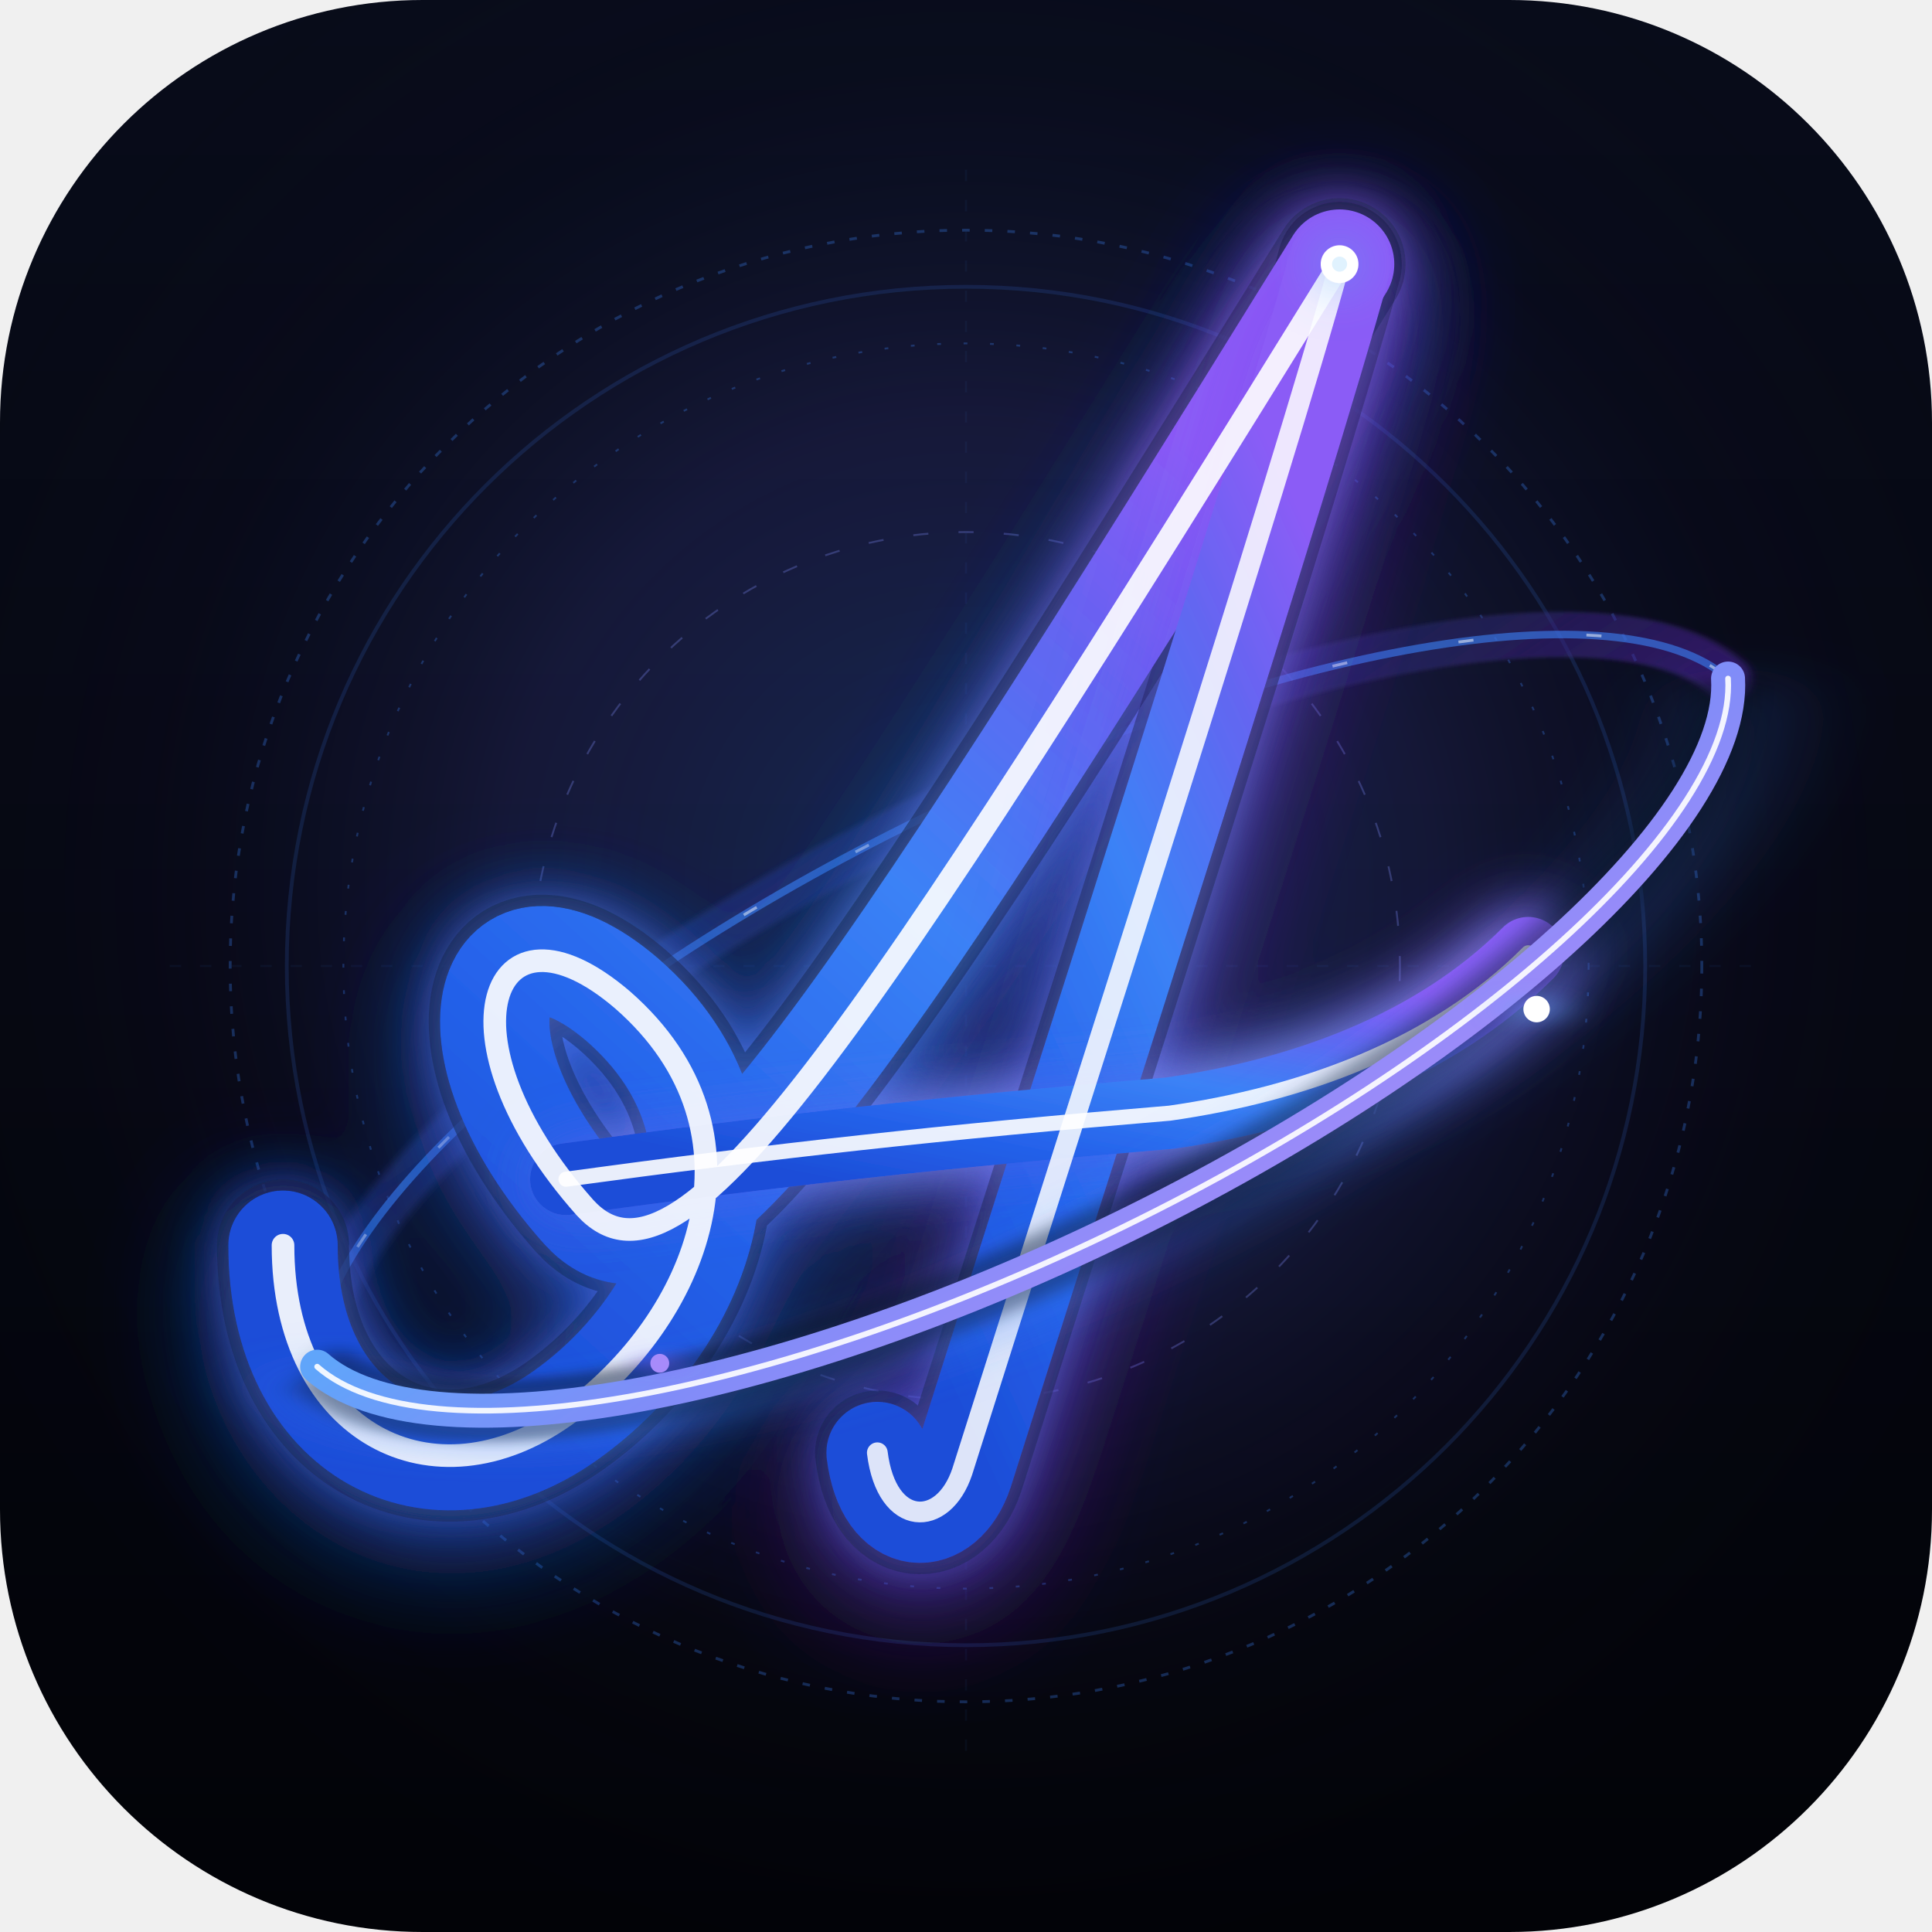
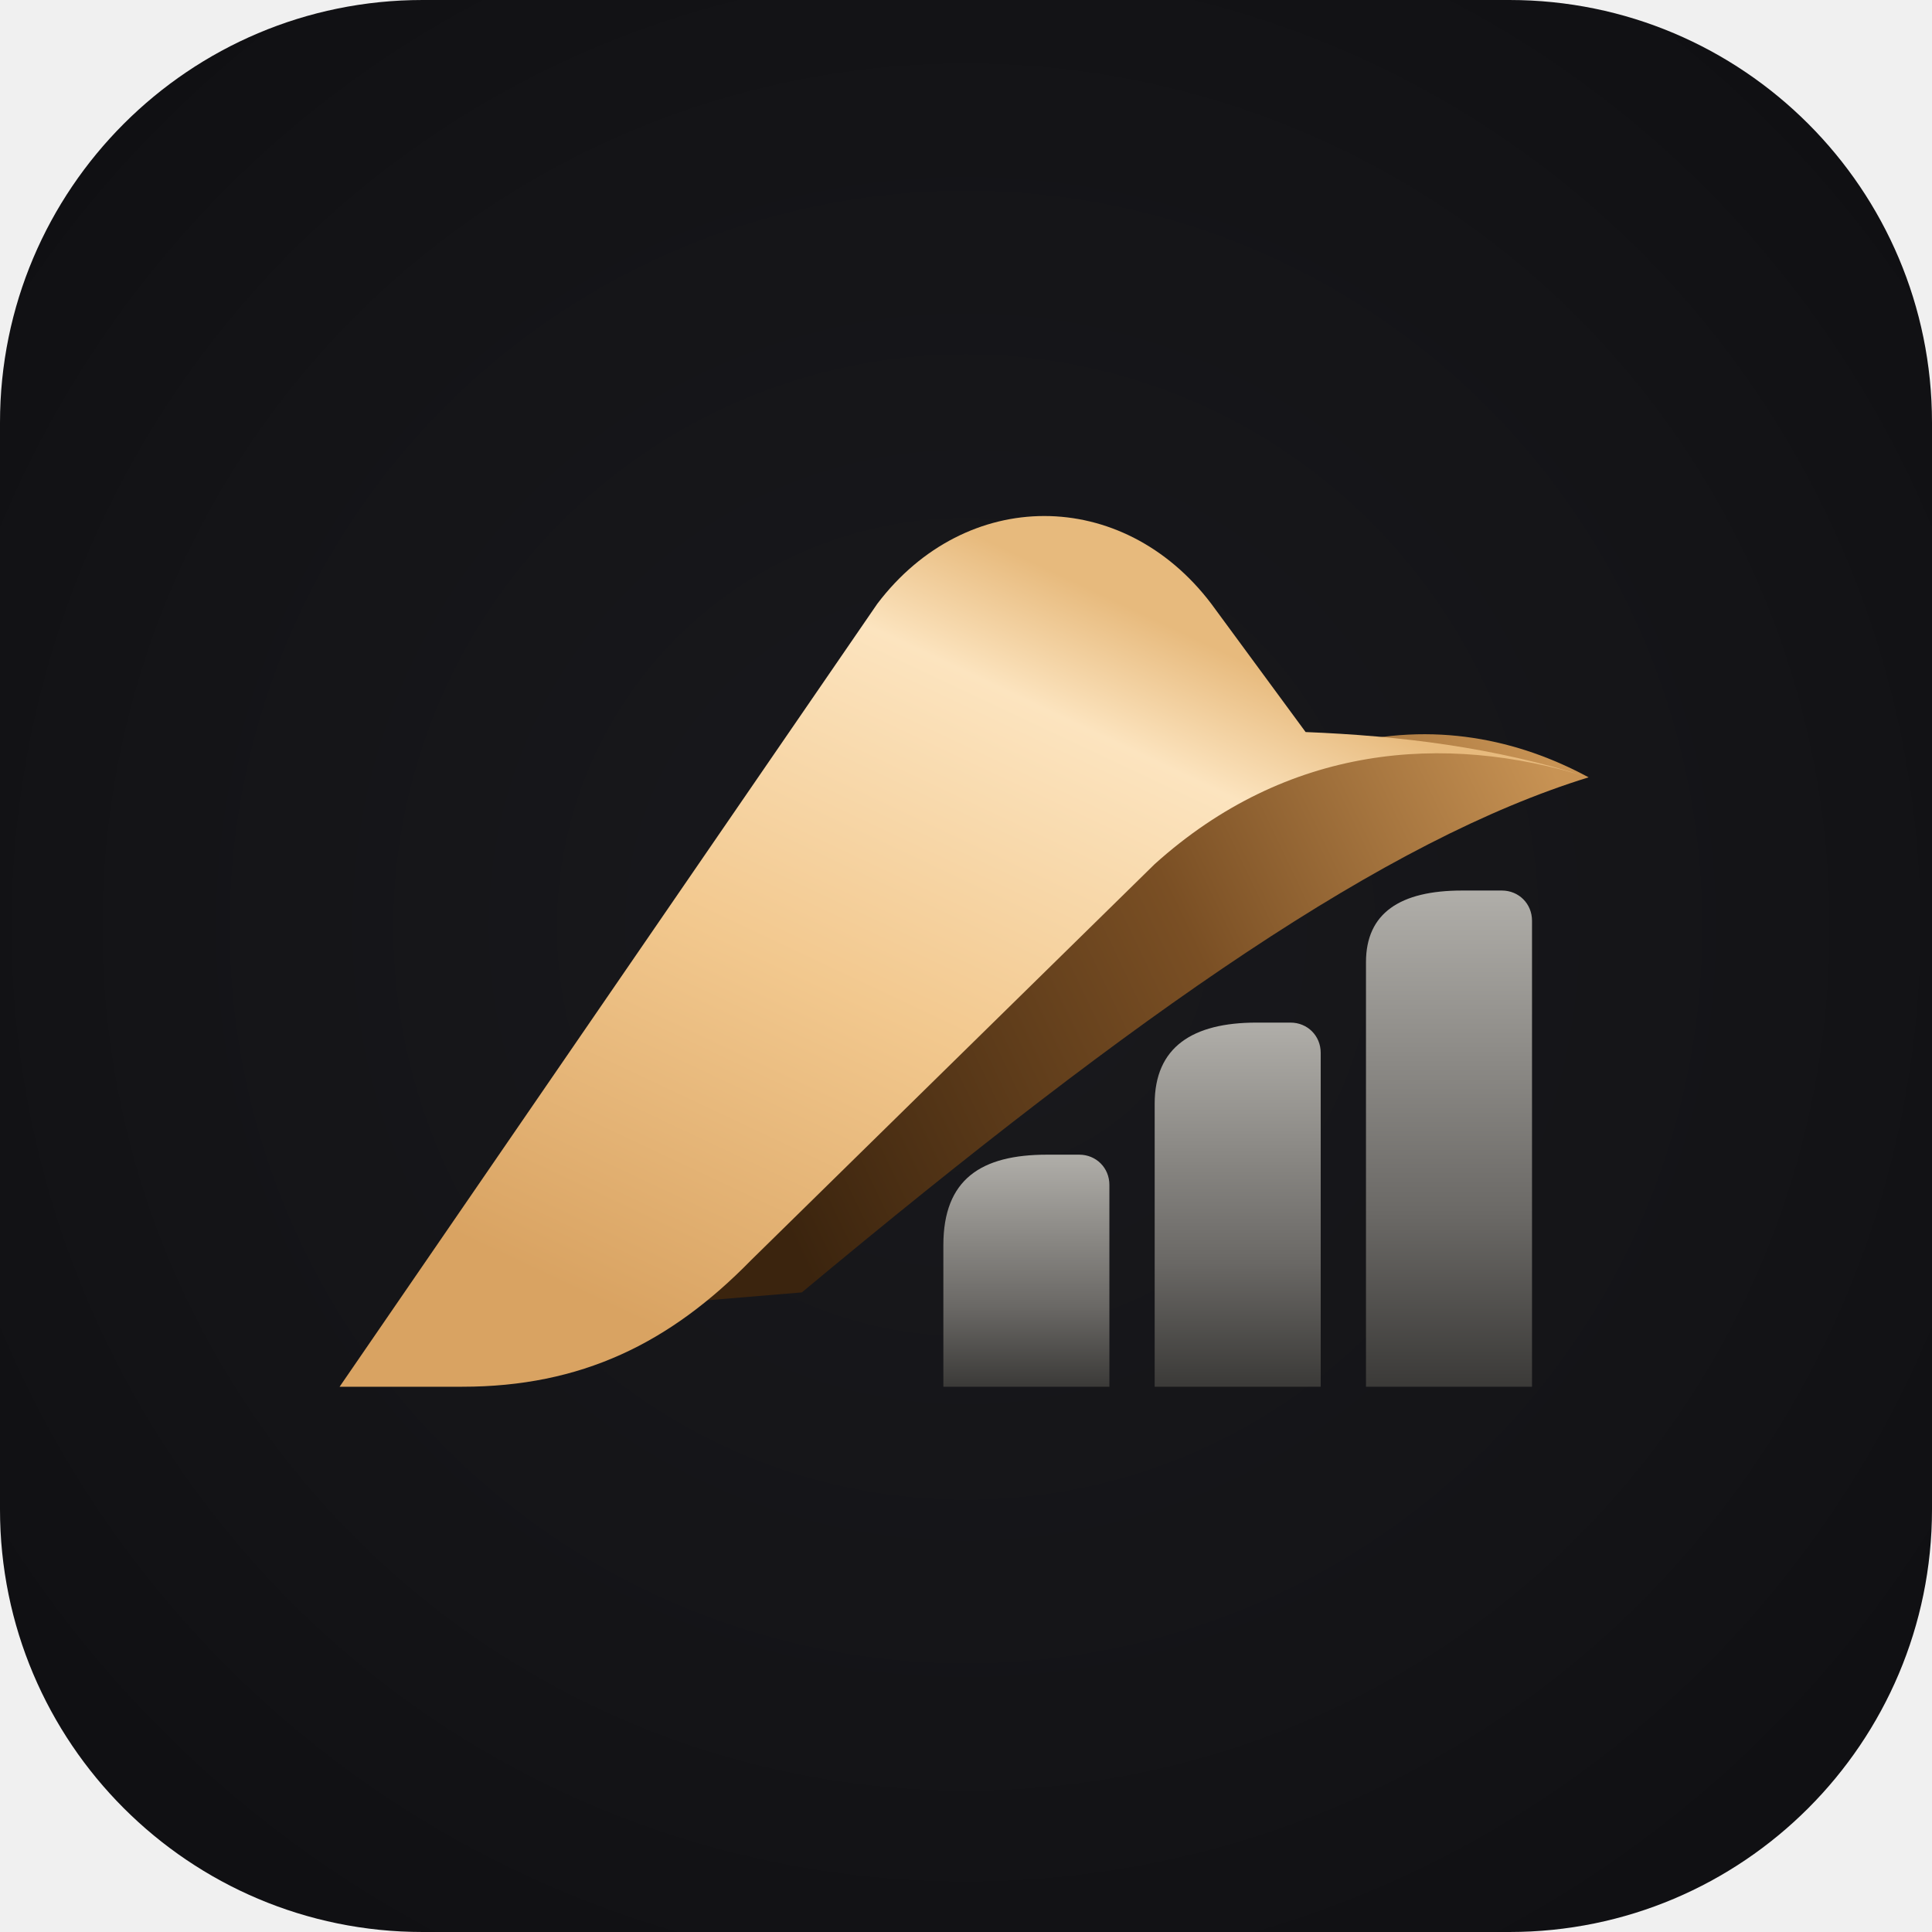
<svg xmlns="http://www.w3.org/2000/svg" viewBox="0 0 1024 1024" width="1024" height="1024">
  <defs>
-     <linearGradient id="cosmic-bg" x1="0" y1="0" x2="0" y2="1">
-       <stop offset="0%" stop-color="#080C1A" />
-       <stop offset="50%" stop-color="#050711" />
-       <stop offset="100%" stop-color="#020307" />
+     <radialGradient id="obs-bg" cx="50%" cy="48%" r="70%">
+       <stop offset="0%" stop-color="#19191d" />
+       <stop offset="60%" stop-color="#141417" />
+       <stop offset="100%" stop-color="#0e0e11" />
+     </radialGradient>
+     <linearGradient id="gold-ribbon" x1="0.2" y1="0.9" x2="0.7" y2="0.15">
+       <stop offset="0%" stop-color="#D9A362" />
+       <stop offset="45%" stop-color="#F2C88E" />
+       <stop offset="85%" stop-color="#FCE4BF" />
+       <stop offset="100%" stop-color="#E7BA7D" />
    </linearGradient>
-     <radialGradient id="nebula-glow" cx="50%" cy="46%" r="60%">
-       <stop offset="0%" stop-color="#3B82F6" stop-opacity="0.28" />
-       <stop offset="40%" stop-color="#6366F1" stop-opacity="0.16" />
-       <stop offset="70%" stop-color="#1E1B4B" stop-opacity="0.08" />
-       <stop offset="100%" stop-color="#000000" stop-opacity="0" />
-     </radialGradient>
-     <linearGradient id="script-flow" x1="0.15" y1="0.9" x2="0.8" y2="0.1">
-       <stop offset="0%" stop-color="#1D4ED8" />
-       <stop offset="25%" stop-color="#2563EB" />
-       <stop offset="55%" stop-color="#3B82F6" />
-       <stop offset="80%" stop-color="#6366F1" />
-       <stop offset="100%" stop-color="#8B5CF6" />
+     <linearGradient id="gold-fold" x1="0" y1="0.5" x2="1" y2="0.2">
+       <stop offset="0%" stop-color="#3B240E" />
+       <stop offset="55%" stop-color="#7A4F24" />
+       <stop offset="100%" stop-color="#C89354" />
    </linearGradient>
-     <linearGradient id="ring-front" x1="0" y1="0" x2="1" y2="1">
-       <stop offset="0%" stop-color="#60A5FA" />
-       <stop offset="50%" stop-color="#818CF8" />
-       <stop offset="100%" stop-color="#A78BFA" />
+     <linearGradient id="silver-bar" x1="0" y1="0" x2="0" y2="1">
+       <stop offset="0%" stop-color="#B0AEA9" />
+       <stop offset="65%" stop-color="#6B6966" />
+       <stop offset="100%" stop-color="#3B3A38" />
    </linearGradient>
-     <linearGradient id="ring-back" x1="0" y1="0" x2="1" y2="1">
-       <stop offset="0%" stop-color="#1E3A8A" stop-opacity="0.6" />
-       <stop offset="50%" stop-color="#312E81" stop-opacity="0.4" />
-       <stop offset="100%" stop-color="#4C1D95" stop-opacity="0.6" />
-     </linearGradient>
-     <filter id="bloom" x="-20%" y="-20%" width="140%" height="140%">
-       <feGaussianBlur stdDeviation="16" result="blur" />
-       <feComposite in="SourceGraphic" in2="blur" operator="over" />
-     </filter>
  </defs>
-   <rect width="1024" height="1024" rx="224" fill="url(#cosmic-bg)" />
-   <rect width="1024" height="1024" rx="224" fill="url(#nebula-glow)" />
-   <g opacity="0.3" stroke="#3B82F6" fill="none">
-     <circle cx="512" cy="512" r="390" stroke-width="1.5" stroke-dasharray="4 8" />
-     <circle cx="512" cy="512" r="360" stroke-width="2" stroke-opacity="0.5" />
-     <circle cx="512" cy="512" r="330" stroke-width="1" stroke-dasharray="2 12" />
-     <circle cx="512" cy="512" r="230" stroke-width="1" stroke-dasharray="8 16" stroke="#818CF8" />
-     <line x1="512" y1="90" x2="512" y2="934" stroke-width="1" stroke-opacity="0.2" stroke-dasharray="6 10" />
-     <line x1="90" y1="512" x2="934" y2="512" stroke-width="1" stroke-opacity="0.2" stroke-dasharray="6 10" />
-   </g>
-   <g id="art" transform="translate(30 30)">
-     <g transform="rotate(-26 512 512)">
-       <path d="M 96,512 A 420 140 0 0 1 928,512" fill="none" stroke="url(#ring-back)" stroke-width="24" stroke-linecap="round" filter="blur(2px)" />
-       <path d="M 96,512 A 420 140 0 0 1 928,512" fill="none" stroke="#3B82F6" stroke-width="4" stroke-opacity="0.6" />
-       <path d="M 96,512 A 420 140 0 0 1 928,512" fill="none" stroke="#FFFFFF" stroke-width="1.5" stroke-dasharray="8 60" stroke-opacity="0.5" />
-     </g>
-     <g filter="url(#bloom)">
-       <path d="M 120,630 C 120,730 200,770 270,720 C 340,670 380,570 300,500 C 230,440 200,520 280,610 C 330,665 420,530 680,110" fill="none" stroke="#0F172A" stroke-width="70" stroke-linecap="round" opacity="0.6" />
-       <path d="M 680,110 C 650,220 540,560 480,750 C 470,780 440,780 435,740" fill="none" stroke="#0F172A" stroke-width="66" stroke-linecap="round" opacity="0.6" />
-       <path d="M 120,630               C 120,730 200,770 270,720               C 340,670 380,570 300,500               C 230,440 200,520 280,610               C 330,665 420,530 680,110" fill="none" stroke="url(#script-flow)" stroke-width="58" stroke-linecap="round" stroke-linejoin="round" filter="drop-shadow(0 16px 32px rgba(37,99,235,0.4))" />
-       <path d="M 680,110               C 650,220 540,560 480,750               C 470,780 440,780 435,740" fill="none" stroke="url(#script-flow)" stroke-width="54" stroke-linecap="round" stroke-linejoin="round" filter="drop-shadow(0 16px 32px rgba(124,58,237,0.4))" />
-       <path d="M 270,595               C 380,580 470,570 590,560               C 660,550 730,525 780,475" fill="none" stroke="url(#script-flow)" stroke-width="38" stroke-linecap="round" filter="drop-shadow(0 0 16px rgba(99,102,241,0.5))" />
-       <path d="M 120,630 C 120,730 200,770 270,720 C 340,670 380,570 300,500 C 230,440 200,520 280,610 C 330,665 420,530 680,110" fill="none" stroke="#FFFFFF" stroke-width="12" stroke-linecap="round" opacity="0.9" />
-       <path d="M 680,110 C 650,220 540,560 480,750 C 470,780 440,780 435,740" fill="none" stroke="#FFFFFF" stroke-width="11" stroke-linecap="round" opacity="0.85" />
-       <path d="M 270,595 C 380,580 470,570 590,560 C 660,550 730,525 780,475" fill="none" stroke="#FFFFFF" stroke-width="8" stroke-linecap="round" opacity="0.9" />
-     </g>
-     <g transform="rotate(-26 512 512)">
-       <path d="M 96,512 A 420 140 0 0 0 928,512" fill="none" stroke="#000000" stroke-width="32" opacity="0.45" filter="blur(6px)" />
-       <path d="M 96,512 A 420 140 0 0 0 928,512" fill="none" stroke="url(#ring-front)" stroke-width="18" stroke-linecap="round" filter="drop-shadow(0 8px 24px rgba(59,130,246,0.6))" />
-       <path d="M 96,512 A 420 140 0 0 0 928,512" fill="none" stroke="#FFFFFF" stroke-width="3" stroke-linecap="round" opacity="0.9" />
-       <circle cx="760" cy="625" r="7" fill="#FFFFFF" filter="drop-shadow(0 0 10px #60A5FA)" />
-       <circle cx="260" cy="590" r="5" fill="#A78BFA" filter="drop-shadow(0 0 8px #8B5CF6)" />
-     </g>
-     <circle cx="680" cy="110" r="10" fill="#FFFFFF" filter="drop-shadow(0 0 14px #60A5FA)" />
-     <circle cx="680" cy="110" r="4" fill="#E0F2FE" />
-   </g>
+   <rect width="1024" height="1024" rx="224" fill="url(#obs-bg)" />
+   <path d="M500,660 C500,625 520,612 555,612 L572,612 C581,612 588,619 588,628 L588,735 L500,735 Z" fill="url(#silver-bar)" />
+   <path d="M612,585 C612,555 632,542 666,542 L684,542 C693,542 700,549 700,558 L700,735 L612,735 Z" fill="url(#silver-bar)" />
+   <path d="M724,510 C724,484 742,472 775,472 L796,472 C805,472 812,479 812,488 L812,735 L724,735 Z" fill="url(#silver-bar)" />
+   <path d="M365,690 C465,575 565,445 710,395 C760,382 805,392 842,412 C735,445 605,535 425,685 Z" fill="url(#gold-fold)" />
+   <path d="M180,735 L465,320 C512,258 595,258 642,320 L692,388 C742,390 792,396 842,412 C765,388 682,395 612,458 L398,668 C355,712 308,735 245,735 Z" fill="url(#gold-ribbon)" />
</svg>
